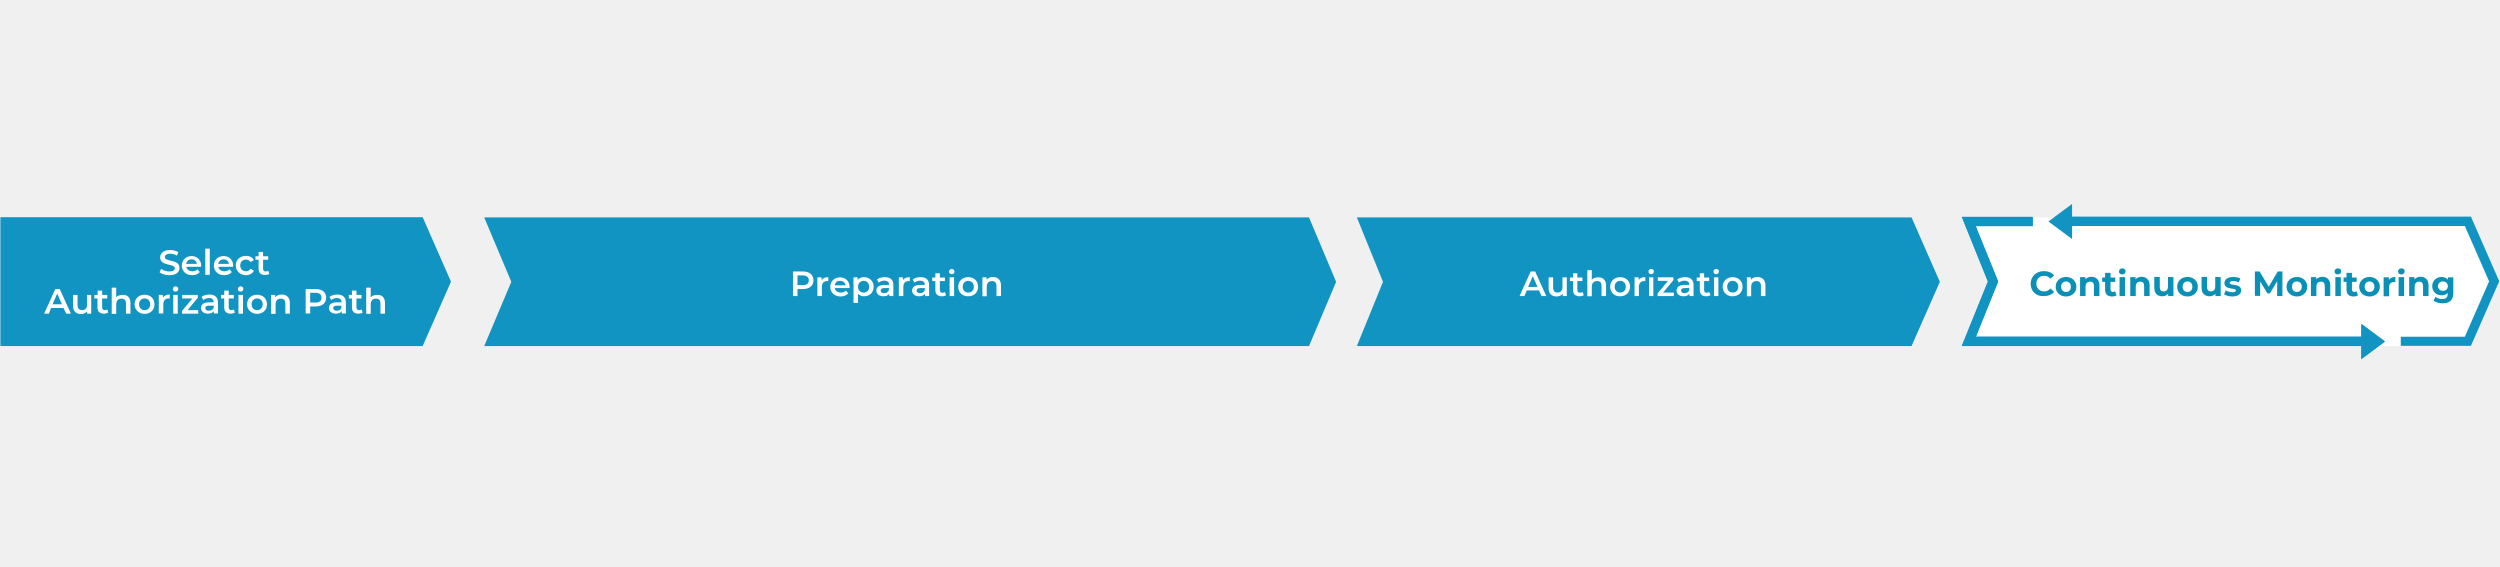
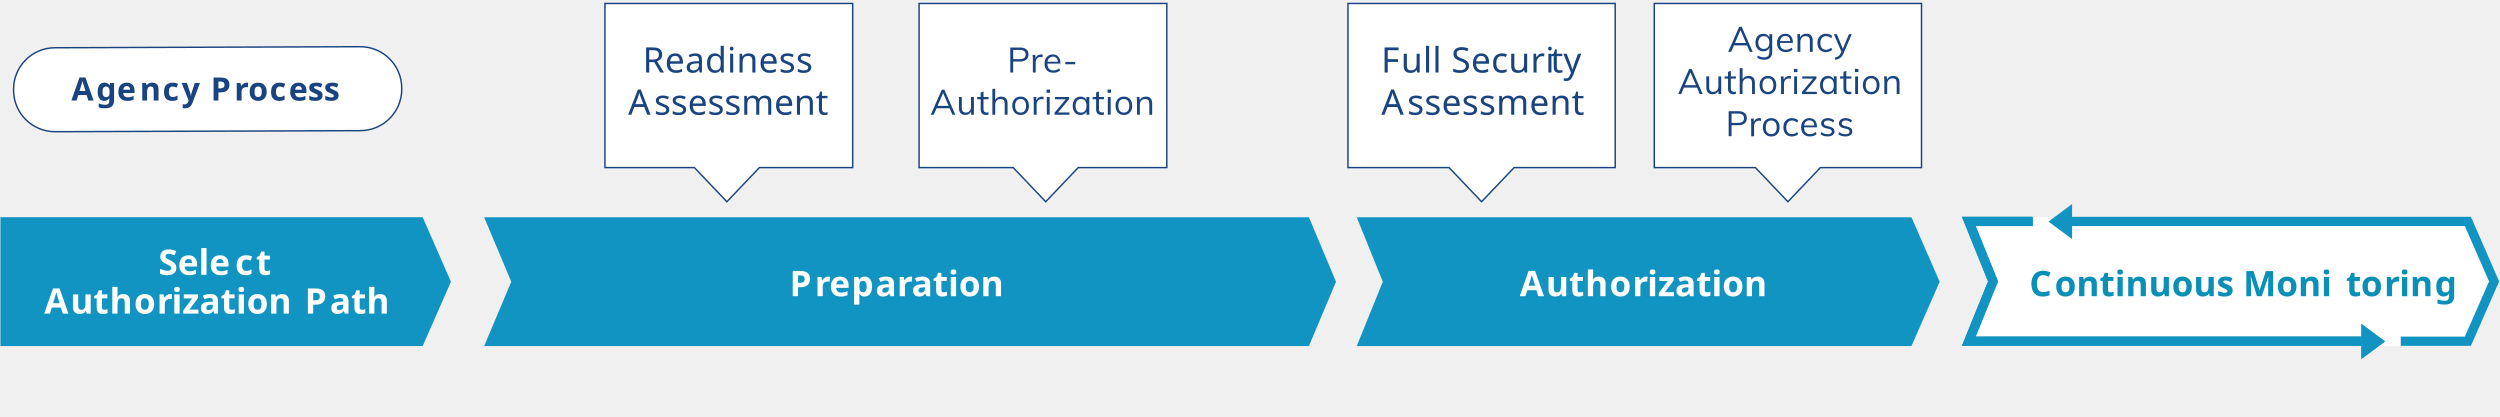
- <svg xmlns="http://www.w3.org/2000/svg" version="1.1" id="Layer_1" x="0px" y="0px" viewBox="0 0 1280 290" style="enable-background:new 0 0 1280 290;" xml:space="preserve">
-   <style type="text/css">
- 	.st0{display:none;}
- 	.st1{display:inline;fill:#F2F2F2;}
- 	.st2{display:inline;}
- 	.st3{font-family:'Montserrat-Bold';}
- 	.st4{font-size:59.02px;}
- 	.st5{fill:#FFFFFF;}
- 	.st6{fill:#1294C2;}
- 	.st7{enable-background:new    ;}
- 	.st8{fill:#0A90B7;}
- </style>
-   <g id="Layer_2_1_" class="st0">
-     <rect x="487" y="-3" class="st1" width="2787" height="1656" />
-     <text transform="matrix(1 0 0 1 554.3887 103.4434)" class="st2 st3 st4">Desktop</text>
-   </g>
-   <g id="Layer_3">
- </g>
-   <g id="Layer_4">
- </g>
-   <g id="Layer_1_1_">
-     <path id="Path_11101_3_" class="st5" d="M1261.9,177.2h-257.4l14.8-32.9l-14.8-33h257.4l16,33L1261.9,177.2z" />
-     <path id="Path_11098_2_" class="st6" d="M978.7,177.2h-284l13.4-32.9l-13.4-33h284l14.5,33L978.7,177.2z" />
-     <path id="Path_11100_4_" class="st6" d="M216.4,177.2H0.2v-66h216.2l14.5,33L216.4,177.2z" />
-     <path id="Path_11287_4_" class="st6" d="M670.2,177.2H247.9l13.9-32.9l-13.9-33h422.3l13.9,33L670.2,177.2z" />
-     <path id="Path_11343_3_" class="st6" d="M1265.1,177.1h-35.9v-4.7h32.8l0.6-1.4l11.4-26l0.4-0.9l-0.4-1l-11.4-26l-0.6-1.4h-201.1   v6.7l-12.1-9l12.1-9v6.5h204.2l14.5,33.1L1265.1,177.1z" />
-     <g class="st7">
-       <path class="st5" d="M81.7,139.4l0.8-1.8c1,0.8,2.6,1.4,4.2,1.4c2,0,2.8-0.7,2.8-1.6c0-2.7-7.5-0.9-7.5-5.6c0-2,1.6-3.8,5.1-3.8    c1.5,0,3.1,0.4,4.2,1.1l-0.7,1.8c-1.1-0.7-2.4-1-3.5-1c-1.9,0-2.7,0.8-2.7,1.7c0,2.7,7.5,0.9,7.5,5.6c0,2-1.6,3.7-5.1,3.7    C84.7,140.9,82.8,140.3,81.7,139.4z" />
-       <path class="st5" d="M102.9,136.6h-7.5c0.3,1.4,1.4,2.3,3.1,2.3c1.1,0,1.9-0.3,2.6-1l1.2,1.4c-0.9,1-2.2,1.6-3.9,1.6    c-3.2,0-5.3-2.1-5.3-4.9c0-2.9,2.1-4.9,5-4.9c2.8,0,4.9,2,4.9,5C102.9,136.1,102.9,136.4,102.9,136.6z M95.3,135.1h5.5    c-0.2-1.4-1.2-2.3-2.7-2.3C96.6,132.8,95.6,133.7,95.3,135.1z" />
-       <path class="st5" d="M105.1,127.3h2.3v13.4h-2.3V127.3z" />
-       <path class="st5" d="M119.3,136.6h-7.5c0.3,1.4,1.4,2.3,3.1,2.3c1.1,0,1.9-0.3,2.6-1l1.2,1.4c-0.9,1-2.2,1.6-3.9,1.6    c-3.2,0-5.3-2.1-5.3-4.9c0-2.9,2.1-4.9,5-4.9c2.8,0,4.9,2,4.9,5C119.3,136.1,119.3,136.4,119.3,136.6z M111.7,135.1h5.5    c-0.2-1.4-1.2-2.3-2.7-2.3S112,133.7,111.7,135.1z" />
-       <path class="st5" d="M120.7,135.9c0-2.9,2.2-4.9,5.2-4.9c1.9,0,3.4,0.8,4.1,2.2l-1.7,1c-0.6-0.9-1.4-1.3-2.4-1.3    c-1.7,0-2.9,1.2-2.9,3c0,1.9,1.3,3,2.9,3c1,0,1.8-0.4,2.4-1.3l1.7,1c-0.7,1.4-2.2,2.3-4.1,2.3    C122.9,140.8,120.7,138.8,120.7,135.9z" />
-       <path class="st5" d="M137.9,140.2c-0.5,0.4-1.4,0.6-2.2,0.6c-2.1,0-3.3-1.1-3.3-3.2V133h-1.6v-1.8h1.6V129h2.3v2.2h2.6v1.8h-2.6    v4.6c0,0.9,0.5,1.4,1.3,1.4c0.5,0,0.9-0.1,1.3-0.4L137.9,140.2z" />
-     </g>
-     <g class="st7">
-       <path class="st5" d="M32.5,157.7h-6.3l-1.2,2.9h-2.4l5.7-12.6h2.3l5.7,12.6h-2.4L32.5,157.7z M31.7,155.8l-2.4-5.5l-2.4,5.5H31.7z    " />
-       <path class="st5" d="M46.7,151v9.6h-2.1v-1.2c-0.7,0.9-1.9,1.4-3.1,1.4c-2.5,0-4.1-1.4-4.1-4.2V151h2.3v5.2c0,1.7,0.8,2.6,2.3,2.6    c1.6,0,2.6-1,2.6-2.9V151H46.7z" />
-       <path class="st5" d="M55.4,160c-0.5,0.4-1.4,0.6-2.2,0.6c-2.1,0-3.3-1.1-3.3-3.2v-4.6h-1.6V151H50v-2.2h2.3v2.2h2.6v1.8h-2.6v4.6    c0,0.9,0.5,1.4,1.3,1.4c0.5,0,0.9-0.1,1.3-0.4L55.4,160z" />
-       <path class="st5" d="M66.8,155.1v5.5h-2.3v-5.2c0-1.7-0.8-2.5-2.3-2.5c-1.6,0-2.7,1-2.7,2.9v4.9h-2.3v-13.4h2.3v4.9    c0.7-0.8,1.9-1.2,3.2-1.2C65.1,150.8,66.8,152.2,66.8,155.1z" />
-       <path class="st5" d="M68.9,155.8c0-2.9,2.2-4.9,5.1-4.9c3,0,5.1,2,5.1,4.9s-2.1,4.9-5.1,4.9C71.1,160.7,68.9,158.6,68.9,155.8z     M76.9,155.8c0-1.8-1.2-3-2.9-3c-1.6,0-2.8,1.2-2.8,3s1.2,3,2.8,3C75.7,158.8,76.9,157.6,76.9,155.8z" />
-       <path class="st5" d="M86.9,150.8v2.1c-0.2,0-0.4-0.1-0.5-0.1c-1.7,0-2.8,1-2.8,3v4.7h-2.3V151h2.1v1.4    C84.1,151.3,85.3,150.8,86.9,150.8z" />
-       <path class="st5" d="M88.5,148c0-0.8,0.6-1.4,1.4-1.4s1.4,0.6,1.4,1.3c0,0.8-0.6,1.4-1.4,1.4C89.1,149.4,88.5,148.8,88.5,148z     M88.8,151H91v9.6h-2.3V151H88.8z" />
-       <path class="st5" d="M101.5,158.8v1.8h-8.3v-1.4l5.3-6.4h-5.2V151h8v1.4l-5.3,6.4L101.5,158.8L101.5,158.8z" />
-       <path class="st5" d="M111.6,154.9v5.6h-2.1v-1.2c-0.5,0.8-1.6,1.3-3,1.3c-2.2,0-3.6-1.2-3.6-2.9c0-1.6,1.1-2.9,4-2.9h2.5v-0.1    c0-1.3-0.8-2.1-2.4-2.1c-1.1,0-2.2,0.4-2.9,1l-0.9-1.6c1-0.8,2.5-1.2,4.1-1.2C110,150.8,111.6,152.2,111.6,154.9z M109.4,157.6    v-1.1H107c-1.5,0-1.9,0.6-1.9,1.3c0,0.8,0.7,1.3,1.8,1.3C108,159.1,109,158.6,109.4,157.6z" />
-       <path class="st5" d="M120.3,160c-0.5,0.4-1.4,0.6-2.2,0.6c-2.1,0-3.3-1.1-3.3-3.2v-4.6h-1.6V151h1.6v-2.2h2.3v2.2h2.6v1.8h-2.6    v4.6c0,0.9,0.5,1.4,1.3,1.4c0.5,0,0.9-0.1,1.3-0.4L120.3,160z" />
-       <path class="st5" d="M121.8,148c0-0.8,0.6-1.4,1.4-1.4s1.4,0.6,1.4,1.3c0,0.8-0.6,1.4-1.4,1.4C122.4,149.4,121.8,148.8,121.8,148z     M122.1,151h2.3v9.6h-2.3V151z" />
-       <path class="st5" d="M126.5,155.8c0-2.9,2.2-4.9,5.1-4.9c3,0,5.1,2,5.1,4.9s-2.1,4.9-5.1,4.9C128.7,160.7,126.5,158.6,126.5,155.8    z M134.5,155.8c0-1.8-1.2-3-2.9-3c-1.6,0-2.8,1.2-2.8,3s1.2,3,2.8,3C133.3,158.8,134.5,157.6,134.5,155.8z" />
-       <path class="st5" d="M148.4,155.1v5.5h-2.3v-5.2c0-1.7-0.8-2.5-2.3-2.5c-1.6,0-2.7,1-2.7,2.9v4.9h-2.3V151h2.1v1.2    c0.7-0.9,1.9-1.4,3.3-1.4C146.7,150.8,148.4,152.2,148.4,155.1z" />
-       <path class="st5" d="M167,152.4c0,2.8-2.1,4.5-5.4,4.5h-2.8v3.6h-2.3V148h5.2C165,148,167,149.7,167,152.4z M164.6,152.4    c0-1.6-1.1-2.5-3.1-2.5h-2.7v5h2.7C163.6,155,164.6,154,164.6,152.4z" />
-       <path class="st5" d="M177.1,154.9v5.6H175v-1.2c-0.5,0.8-1.6,1.3-3,1.3c-2.2,0-3.6-1.2-3.6-2.9c0-1.6,1.1-2.9,4-2.9h2.5v-0.1    c0-1.3-0.8-2.1-2.4-2.1c-1.1,0-2.2,0.4-2.9,1l-0.9-1.6c1-0.8,2.5-1.2,4.1-1.2C175.5,150.8,177.1,152.2,177.1,154.9z M174.8,157.6    v-1.1h-2.3c-1.5,0-1.9,0.6-1.9,1.3c0,0.8,0.7,1.3,1.8,1.3C173.5,159.1,174.5,158.6,174.8,157.6z" />
-       <path class="st5" d="M185.7,160c-0.5,0.4-1.4,0.6-2.2,0.6c-2.1,0-3.3-1.1-3.3-3.2v-4.6h-1.6V151h1.6v-2.2h2.3v2.2h2.6v1.8h-2.6    v4.6c0,0.9,0.5,1.4,1.3,1.4c0.5,0,0.9-0.1,1.3-0.4L185.7,160z" />
-       <path class="st5" d="M197.1,155.1v5.5h-2.3v-5.2c0-1.7-0.8-2.5-2.3-2.5c-1.6,0-2.7,1-2.7,2.9v4.9h-2.3v-13.4h2.3v4.9    c0.7-0.8,1.9-1.2,3.2-1.2C195.4,150.8,197.1,152.2,197.1,155.1z" />
-     </g>
-     <g class="st7">
-       <path class="st5" d="M416.5,143.5c0,2.8-2.1,4.5-5.4,4.5h-2.8v3.6H406V139h5.2C414.4,139,416.5,140.7,416.5,143.5z M414.1,143.5    c0-1.6-1.1-2.5-3.1-2.5h-2.7v5h2.7C413.1,146,414.1,145.1,414.1,143.5z" />
-       <path class="st5" d="M424.1,141.9v2.1c-0.2,0-0.4-0.1-0.5-0.1c-1.7,0-2.8,1-2.8,3v4.7h-2.3V142h2.1v1.4    C421.3,142.4,422.5,141.9,424.1,141.9z" />
-       <path class="st5" d="M434.9,147.5h-7.5c0.3,1.4,1.4,2.3,3.1,2.3c1.1,0,1.9-0.3,2.6-1l1.2,1.4c-0.9,1-2.2,1.6-3.9,1.6    c-3.2,0-5.3-2.1-5.3-4.9c0-2.9,2.1-4.9,5-4.9c2.8,0,4.9,2,4.9,5C435,147.1,434.9,147.3,434.9,147.5z M427.4,146.1h5.5    c-0.2-1.4-1.2-2.3-2.7-2.3C428.6,143.7,427.6,144.6,427.4,146.1z" />
-       <path class="st5" d="M447.3,146.8c0,3-2.1,4.9-4.9,4.9c-1.2,0-2.3-0.4-3.1-1.3v4.7H437V142h2.1v1.3c0.8-0.9,1.9-1.4,3.2-1.4    C445.2,141.9,447.3,143.9,447.3,146.8z M445,146.8c0-1.8-1.2-3-2.8-3c-1.6,0-2.9,1.2-2.9,3s1.2,3,2.9,3    C443.8,149.8,445,148.7,445,146.8z" />
-       <path class="st5" d="M457.4,146v5.6h-2.1v-1.2c-0.5,0.8-1.6,1.3-3,1.3c-2.2,0-3.6-1.2-3.6-2.9c0-1.6,1.1-2.9,4-2.9h2.5v-0.1    c0-1.3-0.8-2.1-2.4-2.1c-1.1,0-2.2,0.4-2.9,1l-0.9-1.6c1-0.8,2.5-1.2,4.1-1.2C455.8,141.9,457.4,143.2,457.4,146z M455.1,148.6    v-1.1h-2.3c-1.5,0-1.9,0.6-1.9,1.3c0,0.8,0.7,1.3,1.8,1.3S454.7,149.6,455.1,148.6z" />
-       <path class="st5" d="M465.8,141.9v2.1c-0.2,0-0.4-0.1-0.5-0.1c-1.7,0-2.8,1-2.8,3v4.7h-2.3V142h2.1v1.4    C463,142.4,464.2,141.9,465.8,141.9z" />
-       <path class="st5" d="M475.7,146v5.6h-2.1v-1.2c-0.5,0.8-1.6,1.3-3,1.3c-2.2,0-3.6-1.2-3.6-2.9c0-1.6,1.1-2.9,4-2.9h2.5v-0.1    c0-1.3-0.8-2.1-2.4-2.1c-1.1,0-2.2,0.4-2.9,1l-0.9-1.6c1-0.8,2.5-1.2,4.1-1.2C474.1,141.9,475.7,143.2,475.7,146z M473.5,148.6    v-1.1h-2.3c-1.5,0-1.9,0.6-1.9,1.3c0,0.8,0.7,1.3,1.8,1.3C472.1,150.1,473.1,149.6,473.5,148.6z" />
-       <path class="st5" d="M484.4,151.1c-0.5,0.4-1.4,0.6-2.2,0.6c-2.1,0-3.3-1.1-3.3-3.2v-4.6h-1.6v-1.8h1.6v-2.2h2.3v2.2h2.6v1.8h-2.6    v4.6c0,0.9,0.5,1.4,1.3,1.4c0.5,0,0.9-0.1,1.3-0.4L484.4,151.1z" />
-       <path class="st5" d="M485.9,139.1c0-0.8,0.6-1.4,1.4-1.4s1.4,0.6,1.4,1.3c0,0.8-0.6,1.4-1.4,1.4    C486.5,140.4,485.9,139.8,485.9,139.1z M486.2,142h2.3v9.6h-2.3V142z" />
-       <path class="st5" d="M490.6,146.8c0-2.9,2.2-4.9,5.1-4.9c3,0,5.1,2,5.1,4.9s-2.1,4.9-5.1,4.9C492.8,151.8,490.6,149.7,490.6,146.8    z M498.6,146.8c0-1.8-1.2-3-2.9-3c-1.6,0-2.8,1.2-2.8,3s1.2,3,2.8,3C497.4,149.8,498.6,148.7,498.6,146.8z" />
-       <path class="st5" d="M512.5,146.1v5.5h-2.3v-5.2c0-1.7-0.8-2.5-2.3-2.5c-1.6,0-2.7,1-2.7,2.9v4.9H503V142h2.1v1.2    c0.7-0.9,1.9-1.4,3.3-1.4C510.8,141.9,512.5,143.2,512.5,146.1z" />
-     </g>
-     <g class="st7">
-       <path class="st5" d="M788,148.7h-6.3l-1.2,2.9H778l5.7-12.6h2.3l5.7,12.6h-2.4L788,148.7z M787.2,146.9l-2.4-5.5l-2.4,5.5H787.2z" />
-       <path class="st5" d="M802.2,142v9.6h-2.1v-1.2c-0.7,0.9-1.9,1.4-3.1,1.4c-2.5,0-4.1-1.4-4.1-4.2V142h2.3v5.2    c0,1.7,0.8,2.6,2.2,2.6c1.6,0,2.6-1,2.6-2.9V142H802.2z" />
-       <path class="st5" d="M810.9,151.1c-0.5,0.4-1.4,0.6-2.2,0.6c-2.1,0-3.3-1.1-3.3-3.2v-4.6h-1.6v-1.8h1.6v-2.2h2.2v2.2h2.6v1.8h-2.6    v4.6c0,0.9,0.5,1.4,1.3,1.4c0.5,0,0.9-0.1,1.3-0.4L810.9,151.1z" />
-       <path class="st5" d="M822.3,146.1v5.5H820v-5.2c0-1.7-0.8-2.5-2.3-2.5c-1.6,0-2.7,1-2.7,2.9v4.9h-2.3v-13.4h2.3v4.9    c0.7-0.8,1.9-1.2,3.2-1.2C820.5,141.9,822.3,143.2,822.3,146.1z" />
-       <path class="st5" d="M824.4,146.8c0-2.9,2.2-4.9,5.1-4.9c3,0,5.1,2,5.1,4.9s-2.1,4.9-5.1,4.9C826.6,151.8,824.4,149.7,824.4,146.8    z M832.4,146.8c0-1.8-1.2-3-2.9-3c-1.6,0-2.8,1.2-2.8,3s1.2,3,2.8,3C831.2,149.8,832.4,148.7,832.4,146.8z" />
-       <path class="st5" d="M842.4,141.9v2.1c-0.2,0-0.4-0.1-0.5-0.1c-1.7,0-2.8,1-2.8,3v4.7h-2.2V142h2.1v1.4    C839.6,142.4,840.8,141.9,842.4,141.9z" />
-       <path class="st5" d="M844,139.1c0-0.8,0.6-1.4,1.4-1.4s1.4,0.6,1.4,1.3c0,0.8-0.6,1.4-1.4,1.4C844.6,140.4,844,139.8,844,139.1z     M844.3,142h2.2v9.6h-2.2V142z" />
-       <path class="st5" d="M857,149.8v1.8h-8.3v-1.4l5.3-6.4h-5.2V142h8v1.4l-5.3,6.4L857,149.8L857,149.8z" />
-       <path class="st5" d="M867.1,146v5.6H865v-1.2c-0.5,0.8-1.6,1.3-3,1.3c-2.2,0-3.6-1.2-3.6-2.9c0-1.6,1.1-2.9,4-2.9h2.5v-0.1    c0-1.3-0.8-2.1-2.4-2.1c-1.1,0-2.2,0.4-2.9,1l-0.9-1.6c1-0.8,2.5-1.2,4.1-1.2C865.5,141.9,867.1,143.2,867.1,146z M864.9,148.6    v-1.1h-2.3c-1.5,0-1.9,0.6-1.9,1.3c0,0.8,0.7,1.3,1.8,1.3C863.5,150.1,864.5,149.6,864.9,148.6z" />
-       <path class="st5" d="M875.8,151.1c-0.5,0.4-1.4,0.6-2.2,0.6c-2.1,0-3.3-1.1-3.3-3.2v-4.6h-1.6v-1.8h1.6v-2.2h2.2v2.2h2.6v1.8h-2.6    v4.6c0,0.9,0.5,1.4,1.3,1.4c0.5,0,0.9-0.1,1.3-0.4L875.8,151.1z" />
-       <path class="st5" d="M877.3,139.1c0-0.8,0.6-1.4,1.4-1.4s1.4,0.6,1.4,1.3c0,0.8-0.6,1.4-1.4,1.4    C877.9,140.4,877.3,139.8,877.3,139.1z M877.6,142h2.2v9.6h-2.2V142z" />
-       <path class="st5" d="M882,146.8c0-2.9,2.2-4.9,5.1-4.9c3,0,5.1,2,5.1,4.9s-2.1,4.9-5.1,4.9C884.2,151.8,882,149.7,882,146.8z     M890,146.8c0-1.8-1.2-3-2.9-3c-1.6,0-2.8,1.2-2.8,3s1.2,3,2.8,3C888.8,149.8,890,148.7,890,146.8z" />
-       <path class="st5" d="M903.9,146.1v5.5h-2.3v-5.2c0-1.7-0.8-2.5-2.3-2.5c-1.6,0-2.7,1-2.7,2.9v4.9h-2.2V142h2.1v1.2    c0.7-0.9,1.9-1.4,3.3-1.4C902.2,141.9,903.9,143.2,903.9,146.1z" />
-     </g>
-     <path id="Path_11341_3_" class="st6" d="M1015.1,172.3h-3.5l1.3-3.3l9-22.3l1.1-2.7l-1.1-2.7l-9.1-22.4l-1.3-3.3h29.2V111h-36.3   l13,32.2l0.4,0.9l-0.4,0.9l-13,32.1H1209v6.7l12.1-9l-12.1-9v6.5L1015.1,172.3L1015.1,172.3z" />
-     <path id="Path_11342_3_" class="st6" d="M1209,170v-4.1l12.1,9l-12.1,9v-6.7h-204.5l13-32.1l0.4-0.9l-0.4-0.9l-13-32.2h36.3v4.7   h-29.2l1.3,3.3l9.1,22.4l1.1,2.7l-1.1,2.7l-9,22.3l-1.3,3.3H1209V170z" />
-     <g class="st7">
-       <path class="st8" d="M1039.7,145.3c0-3.8,2.9-6.5,6.8-6.5c2.2,0,4,0.8,5.2,2.2l-1.9,1.7c-0.8-1-1.9-1.5-3.2-1.5c-2.4,0-4,1.7-4,4    c0,2.4,1.7,4,4,4c1.3,0,2.3-0.5,3.2-1.5l1.9,1.7c-1.2,1.5-3,2.2-5.2,2.2C1042.6,151.9,1039.7,149.1,1039.7,145.3z" />
-       <path class="st8" d="M1052.5,146.8c0-2.9,2.3-5,5.3-5c3.1,0,5.3,2.1,5.3,5s-2.2,5-5.3,5S1052.5,149.7,1052.5,146.8z M1060.3,146.8    c0-1.7-1.1-2.7-2.5-2.7s-2.5,1-2.5,2.7s1.1,2.7,2.5,2.7S1060.3,148.5,1060.3,146.8z" />
-       <path class="st8" d="M1074.9,146.1v5.5h-2.8v-5.1c0-1.6-0.7-2.3-2-2.3s-2.3,0.8-2.3,2.6v4.8h-2.8v-9.7h2.7v1.1    c0.8-0.8,1.9-1.3,3.2-1.3C1073.1,141.8,1074.9,143.1,1074.9,146.1z" />
-       <path class="st8" d="M1083.7,151.2c-0.6,0.4-1.4,0.6-2.3,0.6c-2.3,0-3.6-1.2-3.6-3.5v-4h-1.5v-2.2h1.5v-2.4h2.8v2.4h2.4v2.2h-2.4    v3.9c0,0.8,0.5,1.3,1.2,1.3c0.4,0,0.8-0.1,1.1-0.4L1083.7,151.2z" />
-       <path class="st8" d="M1084.9,139c0-0.9,0.7-1.6,1.7-1.6s1.7,0.6,1.7,1.5s-0.7,1.6-1.7,1.6C1085.6,140.6,1084.9,139.9,1084.9,139z     M1085.2,141.9h2.8v9.7h-2.8V141.9z" />
-       <path class="st8" d="M1100.6,146.1v5.5h-2.8v-5.1c0-1.6-0.7-2.3-2-2.3s-2.3,0.8-2.3,2.6v4.8h-2.8v-9.7h2.7v1.1    c0.8-0.8,1.9-1.3,3.2-1.3C1098.8,141.8,1100.6,143.1,1100.6,146.1z" />
-       <path class="st8" d="M1112.8,141.9v9.7h-2.7v-1.2c-0.7,0.8-1.8,1.3-3,1.3c-2.4,0-4.1-1.4-4.1-4.4v-5.5h2.8v5.1    c0,1.6,0.7,2.3,2,2.3s2.2-0.8,2.2-2.6v-4.8L1112.8,141.9L1112.8,141.9z" />
-       <path class="st8" d="M1114.7,146.8c0-2.9,2.2-5,5.3-5s5.3,2.1,5.3,5s-2.2,5-5.3,5S1114.7,149.7,1114.7,146.8z M1122.5,146.8    c0-1.7-1.1-2.7-2.5-2.7s-2.5,1-2.5,2.7s1.1,2.7,2.5,2.7S1122.5,148.5,1122.5,146.8z" />
-       <path class="st8" d="M1137,141.9v9.7h-2.7v-1.2c-0.7,0.8-1.8,1.3-3,1.3c-2.4,0-4.1-1.4-4.1-4.4v-5.5h2.8v5.1c0,1.6,0.7,2.3,2,2.3    s2.2-0.8,2.2-2.6v-4.8L1137,141.9L1137,141.9z" />
-       <path class="st8" d="M1138.7,150.7l0.9-2c0.9,0.6,2.2,0.9,3.4,0.9c1.3,0,1.8-0.3,1.8-0.9c0-1.6-5.9,0-5.9-3.8    c0-1.8,1.7-3.1,4.5-3.1c1.3,0,2.8,0.3,3.7,0.8l-0.9,2c-1-0.5-1.9-0.7-2.8-0.7c-1.3,0-1.8,0.4-1.8,0.9c0,1.7,5.9,0.1,5.9,3.9    c0,1.8-1.7,3.1-4.6,3.1C1141.2,151.8,1139.6,151.3,1138.7,150.7z" />
-       <path class="st8" d="M1165.9,151.6V144l-3.7,6.2h-1.3l-3.7-6.1v7.4h-2.7V139h2.4l4.7,7.8l4.6-7.8h2.4v12.6H1165.9z" />
-       <path class="st8" d="M1170.7,146.8c0-2.9,2.3-5,5.3-5c3.1,0,5.3,2.1,5.3,5s-2.2,5-5.3,5C1173,151.8,1170.7,149.7,1170.7,146.8z     M1178.5,146.8c0-1.7-1.1-2.7-2.5-2.7s-2.5,1-2.5,2.7s1.1,2.7,2.5,2.7S1178.5,148.5,1178.5,146.8z" />
-       <path class="st8" d="M1193.1,146.1v5.5h-2.8v-5.1c0-1.6-0.7-2.3-2-2.3c-1.4,0-2.3,0.8-2.3,2.6v4.8h-2.8v-9.7h2.7v1.1    c0.8-0.8,1.9-1.3,3.2-1.3C1191.4,141.8,1193.1,143.1,1193.1,146.1z" />
-       <path class="st8" d="M1195.3,139c0-0.9,0.7-1.6,1.7-1.6s1.7,0.6,1.7,1.5s-0.7,1.6-1.7,1.6C1196,140.6,1195.3,139.9,1195.3,139z     M1195.7,141.9h2.8v9.7h-2.8V141.9z" />
-       <path class="st8" d="M1207.3,151.2c-0.6,0.4-1.4,0.6-2.3,0.6c-2.3,0-3.6-1.2-3.6-3.5v-4h-1.5v-2.2h1.5v-2.4h2.8v2.4h2.4v2.2h-2.4    v3.9c0,0.8,0.5,1.3,1.2,1.3c0.4,0,0.8-0.1,1.1-0.4L1207.3,151.2z" />
-       <path class="st8" d="M1207.9,146.8c0-2.9,2.3-5,5.3-5s5.3,2.1,5.3,5s-2.2,5-5.3,5S1207.9,149.7,1207.9,146.8z M1215.7,146.8    c0-1.7-1.1-2.7-2.5-2.7s-2.5,1-2.5,2.7s1.1,2.7,2.5,2.7S1215.7,148.5,1215.7,146.8z" />
-       <path class="st8" d="M1226.4,141.8v2.6c-0.2,0-0.4,0-0.6,0c-1.5,0-2.6,0.8-2.6,2.7v4.6h-2.8V142h2.7v1.3    C1223.8,142.3,1224.9,141.8,1226.4,141.8z" />
-       <path class="st8" d="M1227.8,139c0-0.9,0.7-1.6,1.7-1.6s1.7,0.6,1.7,1.5s-0.7,1.6-1.7,1.6C1228.5,140.6,1227.8,139.9,1227.8,139z     M1228.1,141.9h2.8v9.7h-2.8V141.9z" />
-       <path class="st8" d="M1243.4,146.1v5.5h-2.8v-5.1c0-1.6-0.7-2.3-2-2.3s-2.3,0.8-2.3,2.6v4.8h-2.8v-9.7h2.7v1.1    c0.8-0.8,1.9-1.3,3.2-1.3C1241.7,141.8,1243.4,143.1,1243.4,146.1z" />
-       <path class="st8" d="M1256.1,141.9v8.1c0,3.6-1.9,5.3-5.4,5.3c-1.8,0-3.6-0.5-4.8-1.3l1.1-2c0.8,0.7,2.2,1.1,3.4,1.1    c2,0,2.8-0.9,2.8-2.6V150c-0.7,0.8-1.8,1.2-3.1,1.2c-2.7,0-4.8-1.9-4.8-4.7s2.2-4.7,4.8-4.7c1.4,0,2.5,0.5,3.2,1.4V142h2.8V141.9z     M1253.3,146.5c0-1.4-1.1-2.4-2.5-2.4s-2.6,1-2.6,2.4s1.1,2.4,2.6,2.4S1253.3,147.9,1253.3,146.5z" />
-     </g>
+ <svg xmlns="http://www.w3.org/2000/svg" id="Layer_1" data-name="Layer 1" viewBox="0 0 1280 213">
+   <defs>
+     <style>
+       .cls-1 {
+         letter-spacing: .01em;
+       }
+ 
+       .cls-2 {
+         letter-spacing: 0em;
+       }
+ 
+       .cls-3 {
+         letter-spacing: 0em;
+       }
+ 
+       .cls-4 {
+         letter-spacing: -.01em;
+       }
+ 
+       .cls-5 {
+         letter-spacing: .01em;
+       }
+ 
+       .cls-6 {
+         letter-spacing: 0em;
+       }
+ 
+       .cls-7, .cls-8, .cls-9 {
+         stroke-width: 0px;
+       }
+ 
+       .cls-7, .cls-10 {
+         fill: #1a4480;
+       }
+ 
+       .cls-11 {
+         stroke: #1a4480;
+       }
+ 
+       .cls-11, .cls-12, .cls-13, .cls-9 {
+         fill: #fff;
+       }
+ 
+       .cls-11, .cls-13 {
+         stroke-width: .75px;
+       }
+ 
+       .cls-14 {
+         letter-spacing: .02em;
+       }
+ 
+       .cls-15 {
+         letter-spacing: 0em;
+       }
+ 
+       .cls-16 {
+         letter-spacing: .02em;
+       }
+ 
+       .cls-17 {
+         letter-spacing: 0em;
+       }
+ 
+       .cls-18 {
+         letter-spacing: 0em;
+       }
+ 
+       .cls-19 {
+         letter-spacing: .01em;
+       }
+ 
+       .cls-20 {
+         letter-spacing: .01em;
+       }
+ 
+       .cls-21 {
+         letter-spacing: -.01em;
+       }
+ 
+       .cls-8 {
+         fill: #1294c2;
+       }
+ 
+       .cls-22 {
+         letter-spacing: .01em;
+       }
+ 
+       .cls-23 {
+         letter-spacing: .01em;
+       }
+ 
+       .cls-24 {
+         fill: #0a90b7;
+       }
+ 
+       .cls-24, .cls-12, .cls-25, .cls-26, .cls-10 {
+         isolation: isolate;
+       }
+ 
+       .cls-24, .cls-12, .cls-10 {
+         font-size: 18px;
+       }
+ 
+       .cls-24, .cls-25 {
+         font-family: Montserrat-Bold, Montserrat;
+         font-weight: 700;
+       }
+ 
+       .cls-27 {
+         letter-spacing: 0em;
+       }
+ 
+       .cls-28 {
+         letter-spacing: 0em;
+       }
+ 
+       .cls-29 {
+         letter-spacing: 0em;
+       }
+ 
+       .cls-30 {
+         letter-spacing: -.01em;
+       }
+ 
+       .cls-12 {
+         font-family: Montserrat-SemiBold, Montserrat;
+         font-weight: 600;
+       }
+ 
+       .cls-31 {
+         letter-spacing: 0em;
+       }
+ 
+       .cls-32 {
+         letter-spacing: 0em;
+       }
+ 
+       .cls-33 {
+         letter-spacing: 0em;
+       }
+ 
+       .cls-25 {
+         fill: #1a4480;
+         font-size: 16.5px;
+       }
+ 
+       .cls-34 {
+         letter-spacing: 0em;
+       }
+ 
+       .cls-35 {
+         letter-spacing: 0em;
+       }
+ 
+       .cls-36 {
+         letter-spacing: 0em;
+       }
+ 
+       .cls-13 {
+         stroke: #1a4480;
+       }
+ 
+       .cls-10 {
+         font-family: Muli-Regular, Muli;
+       }
+ 
+       .cls-37 {
+         letter-spacing: 0em;
+       }
+ 
+       .cls-38 {
+         letter-spacing: 0em;
+       }
+     </style>
+   </defs>
+   <polygon class="cls-11" points="983.81 1.79 846.99 1.79 846.99 85.8 898.75 85.8 915.4 103.27 932.05 85.8 983.81 85.8 983.81 1.79" />
+   <g class="cls-26">
+     <path class="cls-7" d="M894.48,23.26h-6.7l-1.42,3.29h-1.53l5.63-12.82h1.3l5.63,12.82h-1.51l-1.4-3.29ZM893.96,22.03l-2.83-6.59-2.83,6.59h5.65Z" />
+     <path class="cls-7" d="M907.37,17.5v8.98c0,1.34-.34,2.36-1.04,3.05-.69.69-1.71,1.04-3.05,1.04s-2.57-.31-3.56-.94l.25-1.19c.58.32,1.12.56,1.63.7.51.14,1.07.22,1.68.22.88,0,1.54-.23,1.98-.69.44-.46.67-1.15.67-2.06v-2.14c-.28.58-.68,1.02-1.21,1.34-.53.32-1.17.48-1.9.48-.79,0-1.5-.19-2.12-.56-.62-.37-1.09-.9-1.43-1.58s-.5-1.47-.5-2.36.17-1.67.5-2.36.81-1.21,1.43-1.58,1.32-.56,2.12-.56c.72,0,1.35.16,1.88.47s.94.75,1.21,1.31v-1.57h1.46ZM905.17,24.18c.5-.58.75-1.38.75-2.4s-.25-1.82-.75-2.4-1.18-.87-2.06-.87-1.59.29-2.1.87c-.51.58-.77,1.38-.77,2.4s.25,1.82.77,2.4c.51.58,1.21.87,2.1.87s1.56-.29,2.06-.87Z" />
+     <path class="cls-7" d="M917.94,21.98h-6.64c.01,1.15.28,2.02.8,2.61.52.59,1.28.88,2.28.88,1.06,0,2.03-.35,2.92-1.06l.49,1.06c-.4.37-.9.67-1.52.88-.62.22-1.25.32-1.9.32-1.42,0-2.53-.42-3.33-1.25-.8-.83-1.21-1.98-1.21-3.43,0-.92.18-1.74.54-2.46.36-.71.86-1.27,1.51-1.66s1.39-.59,2.21-.59c1.2,0,2.14.39,2.83,1.18s1.03,1.87,1.03,3.25v.27ZM912.26,19.1c-.47.46-.78,1.1-.91,1.93h5.27c-.07-.85-.32-1.5-.75-1.94-.43-.44-1.02-.67-1.77-.67s-1.37.23-1.85.68Z" />
+     <path class="cls-7" d="M928.11,20.86v5.69h-1.46v-5.62c0-.84-.17-1.45-.5-1.84-.34-.39-.86-.58-1.58-.58-.84,0-1.51.26-2.02.77-.5.52-.76,1.21-.76,2.09v5.18h-1.46v-6.52c0-.94-.05-1.78-.14-2.54h1.39l.14,1.62c.28-.59.69-1.04,1.24-1.36.55-.32,1.18-.48,1.89-.48,2.17,0,3.26,1.19,3.26,3.58Z" />
+     <path class="cls-7" d="M932.55,26.1c-.65-.38-1.16-.93-1.51-1.63-.35-.7-.53-1.52-.53-2.46s.18-1.76.54-2.48c.36-.71.87-1.27,1.54-1.66s1.44-.59,2.33-.59c.61,0,1.2.1,1.77.31s1.04.5,1.41.87l-.49,1.08c-.46-.36-.9-.62-1.32-.79-.43-.17-.86-.25-1.31-.25-.92,0-1.65.31-2.18.93-.53.62-.79,1.48-.79,2.58s.26,1.94.78,2.55c.52.61,1.25.91,2.19.91.44,0,.88-.08,1.31-.25.43-.17.87-.43,1.32-.79l.49,1.08c-.38.36-.87.65-1.45.85s-1.18.31-1.81.31c-.88,0-1.64-.19-2.29-.58Z" />
+     <path class="cls-7" d="M948.09,17.5l-4.23,9.88c-.44,1.03-1,1.79-1.67,2.27-.67.48-1.5.81-2.48.99l-.31-1.13c.85-.19,1.5-.45,1.93-.77.44-.32.8-.81,1.09-1.47l.36-.81-3.83-8.96h1.53l3.06,7.47,3.1-7.47h1.46Z" />
+     <path class="cls-7" d="M868.86,44.86h-6.7l-1.42,3.29h-1.53l5.63-12.82h1.3l5.63,12.82h-1.51l-1.4-3.29ZM868.34,43.63l-2.83-6.59-2.83,6.59h5.65Z" />
+     <path class="cls-7" d="M881.27,39.1v9.05h-1.42v-1.57c-.29.55-.69.97-1.21,1.26-.52.29-1.1.43-1.75.43-1.07,0-1.88-.3-2.43-.9s-.83-1.49-.83-2.66v-5.62h1.46v5.58c0,.82.17,1.42.5,1.8.34.38.85.58,1.53.58.8,0,1.45-.26,1.94-.78s.74-1.21.74-2.06v-5.11h1.46Z" />
+     <path class="cls-7" d="M886.2,40.25v4.95c0,.67.14,1.14.41,1.41s.67.41,1.17.41c.34,0,.66-.05.97-.16v1.24c-.37.12-.79.18-1.26.18-.86,0-1.54-.24-2.02-.73s-.73-1.2-.73-2.15v-5.15h-1.76v-1.15h1.76v-2.32l1.46-.52v2.84h2.59v1.15h-2.59Z" />
+     <path class="cls-7" d="M898.51,42.46v5.69h-1.46v-5.62c0-.84-.17-1.45-.5-1.84-.34-.39-.86-.58-1.58-.58-.84,0-1.51.26-2.02.77-.5.52-.76,1.21-.76,2.09v5.18h-1.46v-13.25h1.46v5.67c.29-.55.7-.97,1.23-1.26s1.14-.43,1.83-.43c2.17,0,3.26,1.19,3.26,3.58Z" />
+     <path class="cls-7" d="M902.94,47.7c-.65-.38-1.15-.93-1.5-1.64-.35-.71-.53-1.54-.53-2.48s.18-1.78.53-2.48c.35-.71.86-1.25,1.5-1.64.65-.38,1.4-.58,2.25-.58s1.6.19,2.25.58c.65.38,1.15.93,1.5,1.64.35.71.53,1.54.53,2.48s-.18,1.78-.53,2.48c-.35.71-.86,1.25-1.5,1.64-.65.38-1.4.58-2.25.58s-1.6-.19-2.25-.58ZM907.26,46.18c.48-.59.72-1.46.72-2.6s-.25-1.96-.74-2.57c-.49-.61-1.18-.91-2.05-.91s-1.58.3-2.07.91c-.49.61-.74,1.46-.74,2.57s.24,2.01.73,2.6c.49.59,1.18.89,2.08.89s1.59-.3,2.07-.89Z" />
+     <path class="cls-7" d="M916.96,38.99l-.04,1.33c-.28-.1-.59-.14-.95-.14-.88,0-1.53.27-1.95.82s-.64,1.21-.64,1.99v5.17h-1.46v-6.52c0-.94-.05-1.78-.14-2.54h1.39l.14,1.67c.23-.61.59-1.08,1.1-1.4.5-.32,1.08-.49,1.73-.49.3,0,.58.04.83.11Z" />
+     <path class="cls-7" d="M920.25,35.26v1.66h-1.78v-1.66h1.78ZM918.61,39.1h1.46v9.05h-1.46v-9.05Z" />
+     <path class="cls-7" d="M930.22,47v1.15h-7.65v-1.01l5.71-6.89h-5.51v-1.15h7.25v1.06l-5.65,6.84h5.85Z" />
+     <path class="cls-7" d="M940.36,39.1v9.05h-1.44v-1.64c-.26.56-.66,1-1.2,1.31-.53.31-1.16.46-1.86.46-.8,0-1.51-.19-2.12-.58-.61-.38-1.07-.93-1.4-1.63-.33-.7-.5-1.52-.5-2.46s.17-1.76.5-2.48c.34-.71.81-1.27,1.41-1.66.61-.4,1.3-.59,2.1-.59.71,0,1.33.16,1.85.47.53.31.93.75,1.21,1.31v-1.57h1.44ZM938.2,46.16c.48-.61.72-1.47.72-2.58s-.24-1.97-.72-2.57c-.48-.6-1.16-.9-2.05-.9s-1.58.31-2.08.93c-.5.62-.75,1.48-.75,2.58s.25,1.96.74,2.56,1.19.9,2.09.9,1.57-.3,2.05-.91Z" />
+     <path class="cls-7" d="M945.31,40.25v4.95c0,.67.14,1.14.41,1.41s.67.41,1.17.41c.34,0,.66-.05.97-.16v1.24c-.37.12-.79.18-1.26.18-.86,0-1.54-.24-2.02-.73s-.73-1.2-.73-2.15v-5.15h-1.76v-1.15h1.76v-2.32l1.46-.52v2.84h2.59v1.15h-2.59Z" />
+     <path class="cls-7" d="M951.48,35.26v1.66h-1.78v-1.66h1.78ZM949.84,39.1h1.46v9.05h-1.46v-9.05Z" />
+     <path class="cls-7" d="M955.8,47.7c-.65-.38-1.15-.93-1.5-1.64-.35-.71-.53-1.54-.53-2.48s.18-1.78.53-2.48c.35-.71.86-1.25,1.5-1.64.65-.38,1.4-.58,2.25-.58s1.6.19,2.25.58c.65.38,1.15.93,1.5,1.64.35.71.53,1.54.53,2.48s-.18,1.78-.53,2.48c-.35.71-.86,1.25-1.5,1.64-.65.38-1.4.58-2.25.58s-1.6-.19-2.25-.58ZM960.12,46.18c.48-.59.72-1.46.72-2.6s-.25-1.96-.74-2.57c-.49-.61-1.18-.91-2.05-.91s-1.58.3-2.07.91c-.49.61-.74,1.46-.74,2.57s.24,2.01.73,2.6c.49.59,1.18.89,2.08.89s1.59-.3,2.07-.89Z" />
+     <path class="cls-7" d="M972.56,42.46v5.69h-1.46v-5.62c0-.84-.17-1.45-.5-1.84-.34-.39-.86-.58-1.58-.58-.84,0-1.51.26-2.02.77-.5.52-.76,1.21-.76,2.09v5.18h-1.46v-6.52c0-.94-.05-1.78-.14-2.54h1.39l.14,1.62c.28-.59.69-1.04,1.24-1.36.55-.32,1.18-.48,1.89-.48,2.17,0,3.26,1.19,3.26,3.58Z" />
+     <path class="cls-7" d="M885.08,56.93h5.11c1.32,0,2.35.32,3.09.95s1.11,1.51,1.11,2.63-.37,2-1.12,2.64c-.74.64-1.77.96-3.08.96h-3.64v5.63h-1.48v-12.82ZM890.07,62.89c.95,0,1.66-.2,2.14-.61.48-.41.72-1,.72-1.76s-.24-1.35-.72-1.75c-.48-.4-1.19-.6-2.14-.6h-3.51v4.73h3.51Z" />
+     <path class="cls-7" d="M901.66,60.59l-.04,1.33c-.28-.1-.59-.14-.95-.14-.88,0-1.53.27-1.95.82s-.64,1.21-.64,1.99v5.17h-1.46v-6.52c0-.94-.05-1.78-.14-2.54h1.39l.14,1.67c.23-.61.59-1.08,1.1-1.4.5-.32,1.08-.49,1.73-.49.3,0,.58.04.83.11Z" />
+     <path class="cls-7" d="M904.63,69.3c-.65-.38-1.15-.93-1.5-1.64-.35-.71-.53-1.54-.53-2.48s.18-1.78.53-2.48c.35-.71.86-1.25,1.5-1.64.65-.38,1.4-.58,2.25-.58s1.6.19,2.25.58c.65.38,1.15.93,1.5,1.64.35.71.53,1.54.53,2.48s-.18,1.78-.53,2.48c-.35.71-.86,1.25-1.5,1.64-.65.38-1.4.58-2.25.58s-1.6-.19-2.25-.58ZM908.95,67.78c.48-.59.72-1.46.72-2.6s-.25-1.96-.74-2.57c-.49-.61-1.18-.91-2.05-.91s-1.58.3-2.07.91c-.49.61-.74,1.46-.74,2.57s.24,2.01.73,2.6c.49.59,1.18.89,2.08.89s1.59-.3,2.07-.89Z" />
+     <path class="cls-7" d="M915.11,69.3c-.65-.38-1.16-.93-1.51-1.63-.35-.7-.53-1.52-.53-2.46s.18-1.76.54-2.48c.36-.71.87-1.27,1.54-1.66s1.44-.59,2.33-.59c.61,0,1.2.1,1.77.31s1.04.5,1.41.87l-.49,1.08c-.46-.36-.9-.62-1.32-.79-.43-.17-.86-.25-1.31-.25-.92,0-1.65.31-2.18.93-.53.62-.79,1.48-.79,2.58s.26,1.94.78,2.55c.52.61,1.25.91,2.19.91.44,0,.88-.08,1.31-.25.43-.17.87-.43,1.32-.79l.49,1.08c-.38.36-.87.65-1.45.85s-1.18.31-1.81.31c-.88,0-1.64-.19-2.29-.58Z" />
+     <path class="cls-7" d="M930.28,65.18h-6.64c.01,1.15.28,2.02.8,2.61.52.59,1.28.88,2.28.88,1.06,0,2.03-.35,2.92-1.06l.49,1.06c-.4.37-.9.67-1.52.88-.62.22-1.25.32-1.9.32-1.42,0-2.53-.42-3.33-1.25-.8-.83-1.21-1.98-1.21-3.43,0-.92.18-1.74.54-2.46.36-.71.86-1.27,1.51-1.66s1.39-.59,2.21-.59c1.2,0,2.14.39,2.83,1.18s1.03,1.87,1.03,3.25v.27ZM924.6,62.3c-.47.46-.78,1.1-.91,1.93h5.27c-.07-.85-.32-1.5-.75-1.94-.43-.44-1.02-.67-1.77-.67s-1.37.23-1.85.68Z" />
+     <path class="cls-7" d="M932.11,68.71l.49-1.08c.49.38.99.66,1.49.83s1.07.25,1.69.25c.68,0,1.2-.12,1.56-.35.35-.23.53-.57.53-1.02,0-.36-.12-.65-.36-.86-.24-.22-.64-.38-1.19-.5l-1.53-.36c-.76-.17-1.34-.47-1.75-.9-.41-.43-.62-.95-.62-1.55,0-.79.32-1.44.95-1.94.64-.5,1.48-.75,2.52-.75.64,0,1.24.1,1.8.31s1.04.5,1.42.88l-.49,1.06c-.85-.71-1.76-1.06-2.74-1.06-.65,0-1.15.12-1.5.37-.35.25-.53.59-.53,1.03,0,.37.11.67.33.88.22.22.58.38,1.07.5l1.53.38c.84.19,1.46.49,1.87.89.41.4.61.93.61,1.57,0,.78-.32,1.4-.95,1.87-.64.47-1.5.7-2.59.7-1.52,0-2.73-.39-3.62-1.17Z" />
+     <path class="cls-7" d="M941.22,68.71l.49-1.08c.49.38.99.66,1.49.83s1.07.25,1.69.25c.68,0,1.2-.12,1.56-.35.35-.23.53-.57.53-1.02,0-.36-.12-.65-.36-.86-.24-.22-.64-.38-1.19-.5l-1.53-.36c-.76-.17-1.34-.47-1.75-.9-.41-.43-.62-.95-.62-1.55,0-.79.32-1.44.95-1.94.64-.5,1.48-.75,2.52-.75.64,0,1.24.1,1.8.31s1.04.5,1.42.88l-.49,1.06c-.85-.71-1.76-1.06-2.74-1.06-.65,0-1.15.12-1.5.37-.35.25-.53.59-.53,1.03,0,.37.11.67.33.88.22.22.58.38,1.07.5l1.53.38c.84.19,1.46.49,1.87.89.41.4.61.93.61,1.57,0,.78-.32,1.4-.95,1.87-.64.47-1.5.7-2.59.7-1.52,0-2.73-.39-3.62-1.17Z" />
+   </g>
+   <polygon class="cls-11" points="826.99 1.79 690.16 1.79 690.16 85.8 741.92 85.8 758.57 103.27 775.22 85.8 826.99 85.8 826.99 1.79" />
+   <text class="cls-10" transform="translate(707.16 37.15)">
+     <tspan x="0" y="0">F</tspan>
+     <tspan class="cls-22" x="10.13" y="0">ull Securi</tspan>
+     <tspan class="cls-16" x="86.69" y="0">t</tspan>
+     <tspan class="cls-28" x="93.28" y="0">y </tspan>
+     <tspan class="cls-18" x=".08" y="21.6">A</tspan>
+     <tspan class="cls-22" x="13.36" y="21.6">ssessment</tspan>
+   </text>
+   <polygon class="cls-11" points="597.4 1.79 470.57 1.79 470.57 85.8 518.75 85.8 535.4 103.27 552.05 85.8 597.4 85.8 597.4 1.79" />
+   <polygon class="cls-11" points="436.57 1.79 309.74 1.79 309.74 85.8 355.51 85.8 372.16 103.27 388.81 85.8 436.57 85.8 436.57 1.79" />
+   <g class="cls-26">
+     <path class="cls-7" d="M517.28,24.32h5.11c1.32,0,2.35.32,3.09.95.74.64,1.11,1.51,1.11,2.63s-.37,2-1.12,2.64c-.74.64-1.77.96-3.08.96h-3.64v5.63h-1.48v-12.82ZM522.27,30.28c.95,0,1.66-.2,2.14-.61.48-.41.72-1,.72-1.76s-.24-1.35-.72-1.75c-.48-.4-1.19-.6-2.14-.6h-3.51v4.73h3.51Z" />
+     <path class="cls-7" d="M533.86,27.97l-.04,1.33c-.28-.1-.59-.14-.95-.14-.88,0-1.53.27-1.95.82-.43.55-.64,1.21-.64,1.99v5.17h-1.46v-6.52c0-.94-.05-1.78-.14-2.54h1.39l.14,1.67c.23-.61.59-1.08,1.1-1.4.5-.32,1.08-.49,1.73-.49.3,0,.58.04.83.11Z" />
+     <path class="cls-7" d="M542.91,32.56h-6.64c.01,1.15.28,2.02.8,2.61s1.28.88,2.28.88c1.06,0,2.03-.35,2.92-1.06l.49,1.06c-.4.37-.9.67-1.52.88-.62.22-1.25.32-1.9.32-1.42,0-2.53-.42-3.33-1.25-.8-.83-1.21-1.98-1.21-3.43,0-.92.18-1.74.54-2.46.36-.71.86-1.27,1.51-1.66s1.39-.59,2.21-.59c1.2,0,2.14.39,2.83,1.18s1.03,1.87,1.03,3.25v.27ZM537.24,29.68c-.47.46-.78,1.1-.91,1.93h5.27c-.07-.85-.32-1.5-.75-1.94-.43-.44-1.02-.67-1.77-.67s-1.37.23-1.84.68Z" />
+     <path class="cls-7" d="M545.42,31.7h5.09v1.21h-5.09v-1.21Z" />
+     <path class="cls-7" d="M486.22,55.44h-6.7l-1.42,3.29h-1.53l5.63-12.82h1.3l5.63,12.82h-1.51l-1.4-3.29ZM485.7,54.22l-2.83-6.59-2.83,6.59h5.65Z" />
+     <path class="cls-7" d="M498.63,49.68v9.05h-1.42v-1.57c-.29.55-.69.97-1.21,1.26-.52.29-1.1.43-1.75.43-1.07,0-1.88-.3-2.43-.9-.55-.6-.83-1.49-.83-2.66v-5.62h1.46v5.58c0,.82.17,1.42.5,1.8.34.38.85.58,1.53.58.8,0,1.45-.26,1.94-.78.49-.52.74-1.21.74-2.06v-5.11h1.46Z" />
+     <path class="cls-7" d="M503.56,50.83v4.95c0,.67.14,1.14.41,1.41.28.27.67.41,1.17.41.34,0,.66-.05.97-.16v1.24c-.37.12-.79.18-1.26.18-.86,0-1.54-.24-2.02-.73-.49-.49-.73-1.2-.73-2.15v-5.15h-1.76v-1.15h1.76v-2.32l1.46-.52v2.84h2.59v1.15h-2.59Z" />
+     <path class="cls-7" d="M515.87,53.05v5.69h-1.46v-5.62c0-.84-.17-1.45-.5-1.84-.34-.39-.86-.58-1.58-.58-.84,0-1.51.26-2.02.77-.5.52-.76,1.21-.76,2.09v5.18h-1.46v-13.25h1.46v5.67c.29-.55.7-.97,1.23-1.26.53-.29,1.14-.43,1.83-.43,2.17,0,3.26,1.19,3.26,3.58Z" />
+     <path class="cls-7" d="M520.3,58.28c-.65-.38-1.15-.93-1.5-1.64s-.53-1.54-.53-2.48.18-1.78.53-2.48c.35-.71.85-1.25,1.5-1.64s1.4-.58,2.25-.58,1.6.19,2.25.58,1.15.93,1.5,1.64c.35.71.53,1.54.53,2.48s-.18,1.78-.53,2.48-.85,1.25-1.5,1.64c-.65.38-1.4.58-2.25.58s-1.6-.19-2.25-.58ZM524.62,56.76c.48-.59.72-1.46.72-2.6s-.25-1.96-.74-2.57c-.49-.61-1.18-.91-2.05-.91s-1.58.3-2.07.91c-.49.61-.74,1.46-.74,2.57s.24,2.01.73,2.6c.49.59,1.18.89,2.08.89s1.59-.3,2.07-.89Z" />
+     <path class="cls-7" d="M534.32,49.57l-.04,1.33c-.28-.1-.59-.14-.95-.14-.88,0-1.53.27-1.95.82-.43.55-.64,1.21-.64,1.99v5.17h-1.46v-6.52c0-.94-.05-1.78-.14-2.54h1.39l.14,1.67c.23-.61.59-1.08,1.1-1.4.5-.32,1.08-.49,1.73-.49.3,0,.58.04.83.11Z" />
+     <path class="cls-7" d="M537.61,45.85v1.66h-1.78v-1.66h1.78ZM535.97,49.68h1.46v9.05h-1.46v-9.05Z" />
+     <path class="cls-7" d="M547.58,57.58v1.15h-7.65v-1.01l5.71-6.89h-5.51v-1.15h7.25v1.06l-5.65,6.84h5.85Z" />
+     <path class="cls-7" d="M557.72,49.68v9.05h-1.44v-1.64c-.26.56-.66,1-1.2,1.31-.53.31-1.16.46-1.86.46-.8,0-1.51-.19-2.11-.58-.61-.38-1.07-.93-1.4-1.63-.33-.7-.5-1.52-.5-2.46s.17-1.76.5-2.48c.34-.71.81-1.27,1.41-1.66s1.31-.59,2.1-.59c.71,0,1.33.16,1.85.47.53.31.93.75,1.21,1.31v-1.57h1.44ZM555.56,56.75c.48-.61.72-1.47.72-2.58s-.24-1.97-.72-2.57-1.16-.9-2.05-.9-1.58.31-2.08.93c-.5.62-.75,1.48-.75,2.58s.25,1.96.74,2.56c.49.6,1.19.9,2.09.9s1.57-.3,2.05-.91Z" />
+     <path class="cls-7" d="M562.67,50.83v4.95c0,.67.14,1.14.41,1.41.28.27.67.41,1.17.41.34,0,.66-.05.97-.16v1.24c-.37.12-.79.18-1.26.18-.86,0-1.54-.24-2.02-.73-.49-.49-.73-1.2-.73-2.15v-5.15h-1.76v-1.15h1.76v-2.32l1.46-.52v2.84h2.59v1.15h-2.59Z" />
+     <path class="cls-7" d="M568.84,45.85v1.66h-1.78v-1.66h1.78ZM567.2,49.68h1.46v9.05h-1.46v-9.05Z" />
+     <path class="cls-7" d="M573.16,58.28c-.65-.38-1.15-.93-1.5-1.64s-.53-1.54-.53-2.48.18-1.78.53-2.48c.35-.71.85-1.25,1.5-1.64s1.4-.58,2.25-.58,1.6.19,2.25.58,1.15.93,1.5,1.64c.35.71.53,1.54.53,2.48s-.18,1.78-.53,2.48-.85,1.25-1.5,1.64c-.65.38-1.4.58-2.25.58s-1.6-.19-2.25-.58ZM577.48,56.76c.48-.59.72-1.46.72-2.6s-.25-1.96-.74-2.57c-.49-.61-1.18-.91-2.05-.91s-1.58.3-2.07.91c-.49.61-.74,1.46-.74,2.57s.24,2.01.73,2.6c.49.59,1.18.89,2.08.89s1.59-.3,2.07-.89Z" />
+     <path class="cls-7" d="M589.92,53.05v5.69h-1.46v-5.62c0-.84-.17-1.45-.5-1.84-.34-.39-.86-.58-1.58-.58-.84,0-1.51.26-2.02.77-.5.52-.76,1.21-.76,2.09v5.18h-1.46v-6.52c0-.94-.05-1.78-.14-2.54h1.39l.14,1.62c.28-.59.69-1.04,1.24-1.36.55-.32,1.18-.48,1.89-.48,2.17,0,3.26,1.19,3.26,3.58Z" />
+   </g>
+   <text class="cls-10" transform="translate(329.05 37.14)">
+     <tspan class="cls-20">
+       <tspan x="0" y="0">Readiness </tspan>
+     </tspan>
+     <tspan class="cls-15" x="-7.45" y="21.6">A</tspan>
+     <tspan class="cls-28" x="5.83" y="21.6">ssessment </tspan>
+   </text>
+   <path id="Path_11101" data-name="Path 11101" class="cls-9" d="M1261.86,177.19h-257.36l14.77-32.94-14.77-33.02h257.36l15.99,33.02-15.99,32.94Z" />
+   <path id="Path_11098" data-name="Path 11098" class="cls-8" d="M978.66,177.19h-284.02l13.35-32.94-13.35-33.02h284.02l14.46,33.02-14.46,32.94Z" />
+   <path id="Path_11100" data-name="Path 11100" class="cls-8" d="M216.43,177.19H.22v-65.97h216.2l14.46,33.02-14.46,32.94Z" />
+   <path id="Path_11287" data-name="Path 11287" class="cls-8" d="M670.17,177.19H247.88l13.88-32.94-13.88-33.02h422.28l13.88,33.02-13.88,32.94Z" />
+   <path id="Path_11343" data-name="Path 11343" class="cls-8" d="M1265.09,177.07h-35.9v-4.74h32.81l.62-1.42,11.36-25.88.42-.95-.42-.95-11.37-25.96-.62-1.42h-201.08v6.68l-12.09-8.98,12.09-8.98v6.54h204.19l14.47,33.07-14.47,32.99Z" />
+   <g id="Select_Authorization_Path" data-name="Select Authorization Path" class="cls-26">
+     <text class="cls-12" transform="translate(81.1 140.71)">
+       <tspan class="cls-33" x="0" y="0">Sele</tspan>
+       <tspan class="cls-1" x="39.28" y="0">c</tspan>
+       <tspan class="cls-37" x="49.95" y="0">t </tspan>
+     </text>
+     <text class="cls-12" transform="translate(22.62 160.57)">
+       <tspan class="cls-35" x="0" y="0">A</tspan>
+       <tspan class="cls-37" x="13.39" y="0">ut</tspan>
+       <tspan class="cls-28" x="33.46" y="0">h</tspan>
+       <tspan class="cls-37" x="45.97" y="0">o</tspan>
+       <tspan x="57.67" y="0">r</tspan>
+       <tspan class="cls-33" x="65.23" y="0">ization </tspan>
+       <tspan class="cls-4" x="133.4" y="0">P</tspan>
+       <tspan class="cls-33" x="146.28" y="0">ath</tspan>
+     </text>
+   </g>
+   <g id="Preparation" class="cls-26">
+     <text class="cls-12" transform="translate(404.26 151.64)">
+       <tspan class="cls-36" x="0" y="0">P</tspan>
+       <tspan class="cls-6" x="12.89" y="0">r</tspan>
+       <tspan class="cls-33" x="20.36" y="0">e</tspan>
+       <tspan class="cls-31" x="31.64" y="0">p</tspan>
+       <tspan class="cls-37" x="43.96" y="0">a</tspan>
+       <tspan class="cls-3" x="54.97" y="0">r</tspan>
+       <tspan class="cls-37" x="62.48" y="0">ation</tspan>
+     </text>
+   </g>
+   <g id="Authorization" class="cls-26">
+     <text class="cls-12" transform="translate(778.11 151.64)">
+       <tspan class="cls-35" x="0" y="0">A</tspan>
+       <tspan class="cls-32" x="13.39" y="0">ut</tspan>
+       <tspan class="cls-28" x="33.46" y="0">h</tspan>
+       <tspan class="cls-32" x="45.97" y="0">o</tspan>
+       <tspan x="57.67" y="0">r</tspan>
+       <tspan class="cls-37" x="65.23" y="0">ization</tspan>
+     </text>
+   </g>
+   <path id="Path_11341" data-name="Path 11341" class="cls-8" d="M1015.05,172.33h-3.51l1.32-3.26,9.05-22.32,1.08-2.66-1.08-2.67-9.06-22.42-1.32-3.26h29.23v-4.74h-36.26l13.01,32.18.36.88-.36.89-13.01,32.1h204.53v6.73l12.09-8.98-12.09-8.98v6.49h-193.98Z" />
+   <path id="Path_11342" data-name="Path 11342" class="cls-8" d="M1209.04,169.96v-4.12l12.09,8.98-12.09,8.98v-6.73h-204.53l13-32.1.36-.88-.36-.89-13.01-32.19h36.25v4.74h-29.23l1.32,3.25,9.06,22.42,1.08,2.67-1.08,2.67-9.05,22.32-1.32,3.26h197.5v-2.36Z" />
+   <g id="Continuous_Monitoring" data-name="Continuous Monitoring" class="cls-26">
+     <text class="cls-24" transform="translate(1039.03 151.64)">
+       <tspan class="cls-30" x="0" y="0">C</tspan>
+       <tspan class="cls-32" x="12.94" y="0">ontinuous Moni</tspan>
+       <tspan class="cls-21" x="162.12" y="0">t</tspan>
+       <tspan class="cls-37" x="169.74" y="0">o</tspan>
+       <tspan class="cls-38" x="181.62" y="0">r</tspan>
+       <tspan class="cls-37" x="189.39" y="0">i</tspan>
+       <tspan class="cls-5" x="194.9" y="0">n</tspan>
+       <tspan class="cls-32" x="207.54" y="0">g</tspan>
+     </text>
+   </g>
+   <path class="cls-13" d="M28.13,24.45l156.25-.54c11.74-.03,21.28,9.45,21.31,21.19v.48c.05,11.74-9.44,21.28-21.18,21.31l-156.25.54c-11.74.03-21.28-9.45-21.31-21.19v-.48c-.05-11.74,9.44-21.28,21.18-21.31Z" />
+   <g id="Agency_PROCESS" data-name="Agency PROCESS" class="cls-26">
+     <text class="cls-25" transform="translate(36.53 51.49)">
+       <tspan class="cls-34" x="0" y="0">A</tspan>
+       <tspan class="cls-19" x="12.72" y="0">ge</tspan>
+       <tspan class="cls-14" x="35.01" y="0">n</tspan>
+       <tspan class="cls-17" x="46.68" y="0">c</tspan>
+       <tspan class="cls-23" x="56.46" y="0">y </tspan>
+       <tspan x="71.33" y="0">P</tspan>
+       <tspan class="cls-27" x="83.41" y="0">r</tspan>
+       <tspan class="cls-29" x="90.54" y="0">o</tspan>
+       <tspan class="cls-2" x="101.51" y="0">c</tspan>
+       <tspan class="cls-29" x="111.31" y="0">ess</tspan>
+     </text>
  </g>
</svg>
